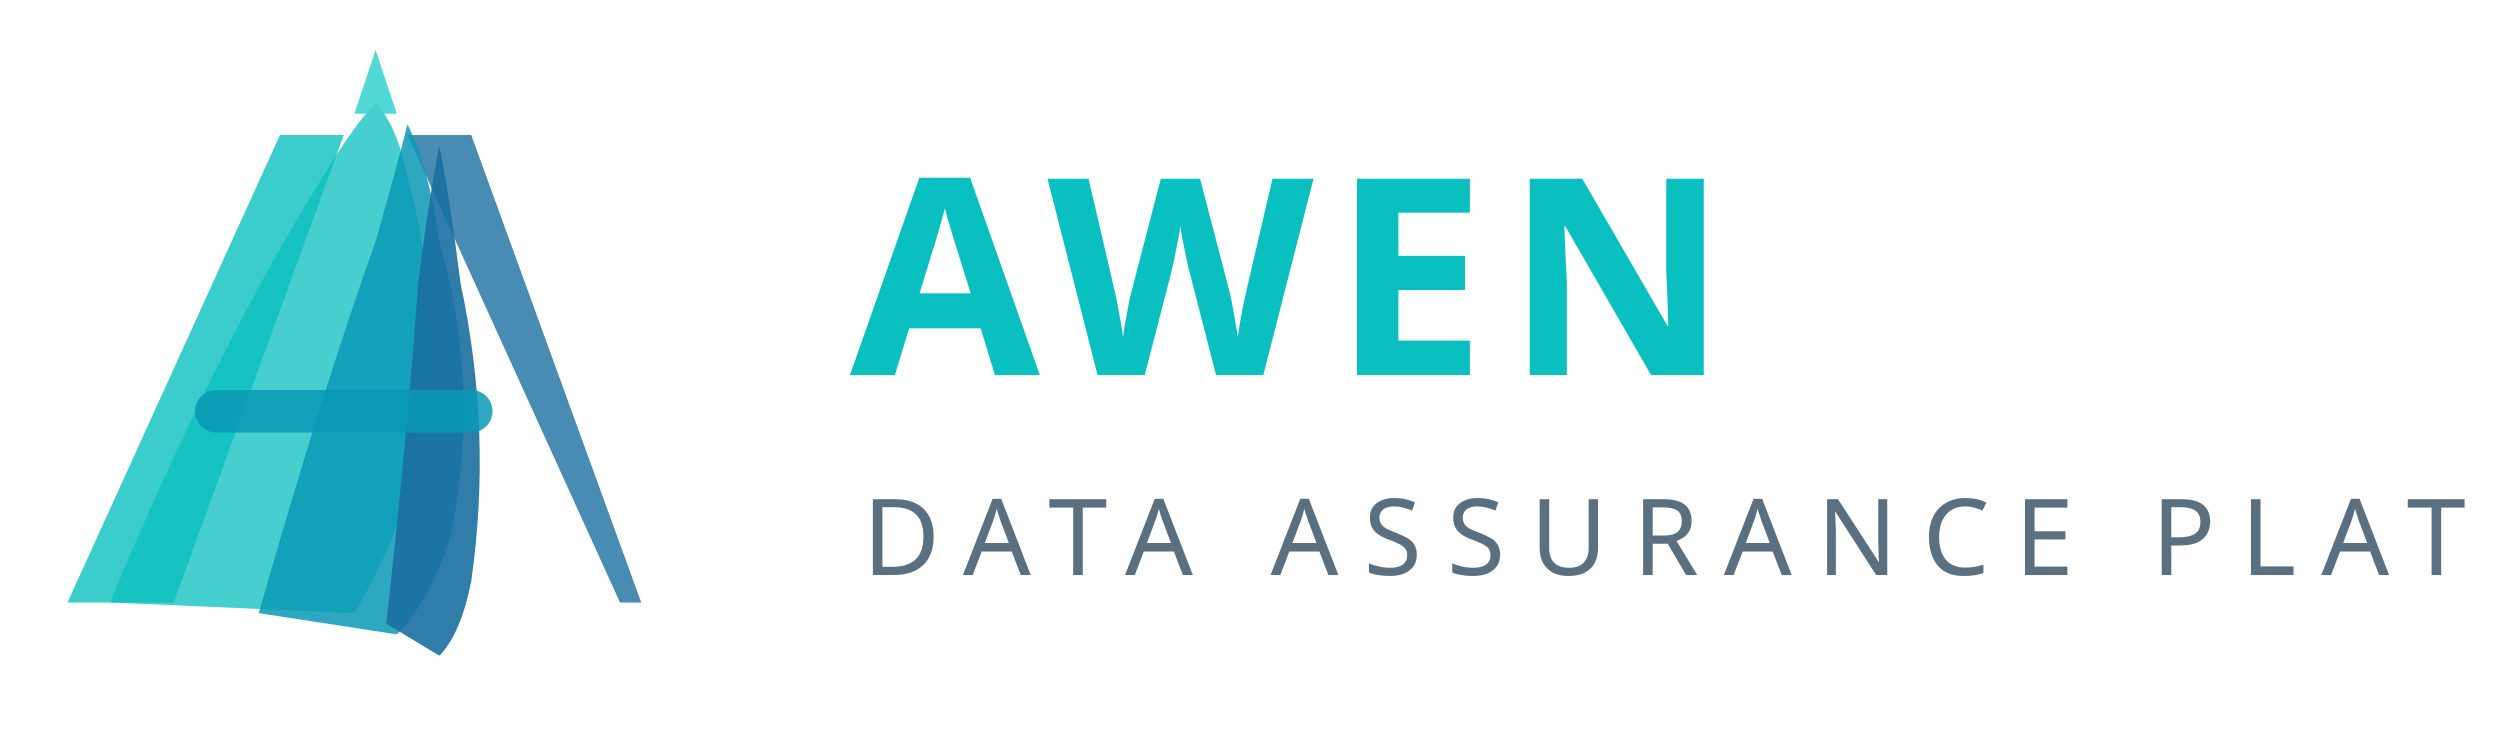
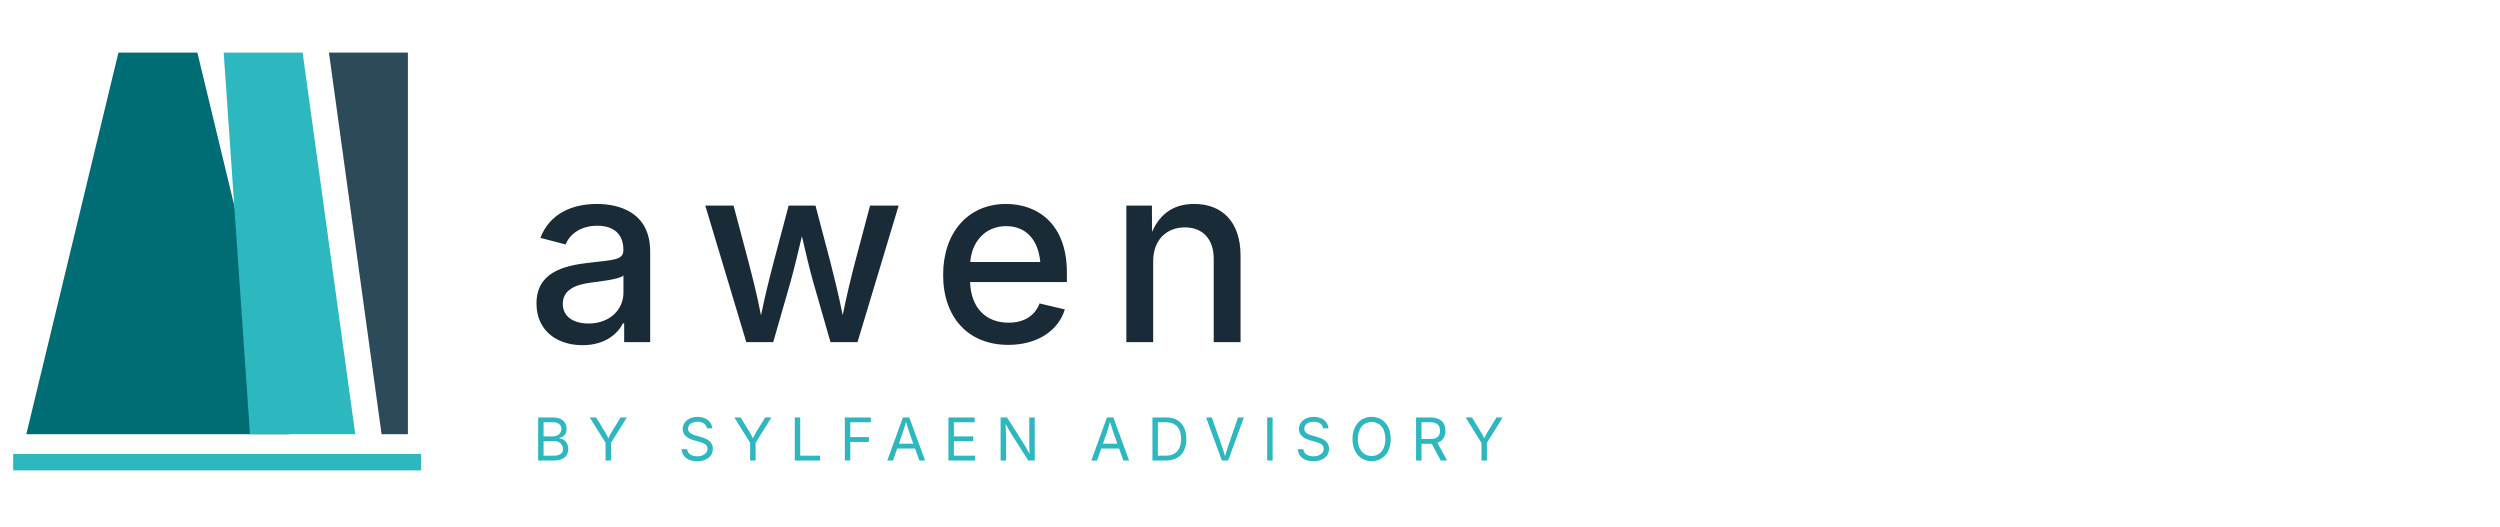
- <svg xmlns="http://www.w3.org/2000/svg" viewBox="0 0 200 60" role="img">
-   <g transform="translate(2, 4) scale(0.85)">
-     <path d="M 4 52 L 24 8 L 30 8 L 14 52 Z" fill="#0abfbf" opacity="0.8" />
-     <path d="M 56 52 L 36 8 L 42 8 L 58 52 Z" fill="#1a6fa0" opacity="0.8" />
-     <path d="M 8 52 Q 18 28 28 12 Q 31 7 33 5 Q 35 7 36 12 Q 40 26 36 42 Q 34 48 31 53 Z" fill="#0abfbf" opacity="0.75" />
-     <path d="M 22 53 Q 28 32 33 18 Q 35 11 36 7 Q 38 11 39 18 Q 43 32 40 46 Q 38 52 35 55 Z" fill="#0899b5" opacity="0.85" />
-     <path d="M 34 54 Q 36 36 37 22 Q 38 14 39 9 Q 40 14 41 22 Q 44 36 42 50 Q 41 55 39 57 Z" fill="#1a6fa0" opacity="0.9" />
-     <rect x="16" y="32" width="28" height="4" rx="2" fill="#0899b5" opacity="0.85" />
-     <path d="M 31 6 L 33 0 L 35 6 Z" fill="#40d4d4" opacity="0.9" />
+ <svg xmlns="http://www.w3.org/2000/svg" viewBox="0 0 380 80">
+   <g transform="translate(0, 8)">
+     <polygon points="18,0 30,0 44,58 4,58" fill="#006d75" />
+     <polygon points="34,0 46,0 54,58 38,58" fill="#2db8bf" />
+     <polygon points="50,0 62,0 62,58 58,58" fill="#2d4a5a" />
+     <rect x="2" y="61" width="62" height="2.5" fill="#2db8bf" />
  </g>
-   <text x="68" y="30" font-family="'DM Sans', 'Segoe UI', system-ui, sans-serif" font-weight="700" font-size="22" letter-spacing="1.5" fill="#0abfbf">AWEN</text>
-   <text x="69" y="46" font-family="'DM Sans', 'Segoe UI', system-ui, sans-serif" font-weight="400" font-size="8.5" letter-spacing="2" fill="#5a7080">DATA ASSURANCE PLATFORM</text>
+   <text x="80" y="52" font-family="system-ui, -apple-system, sans-serif" font-size="38" font-weight="500" letter-spacing="0.12em" fill="#1a2b38">awen</text>
+   <text x="81" y="70" font-family="system-ui, -apple-system, sans-serif" font-size="9" font-weight="400" letter-spacing="0.28em" fill="#2db8bf">BY SYLFAEN ADVISORY</text>
</svg>
